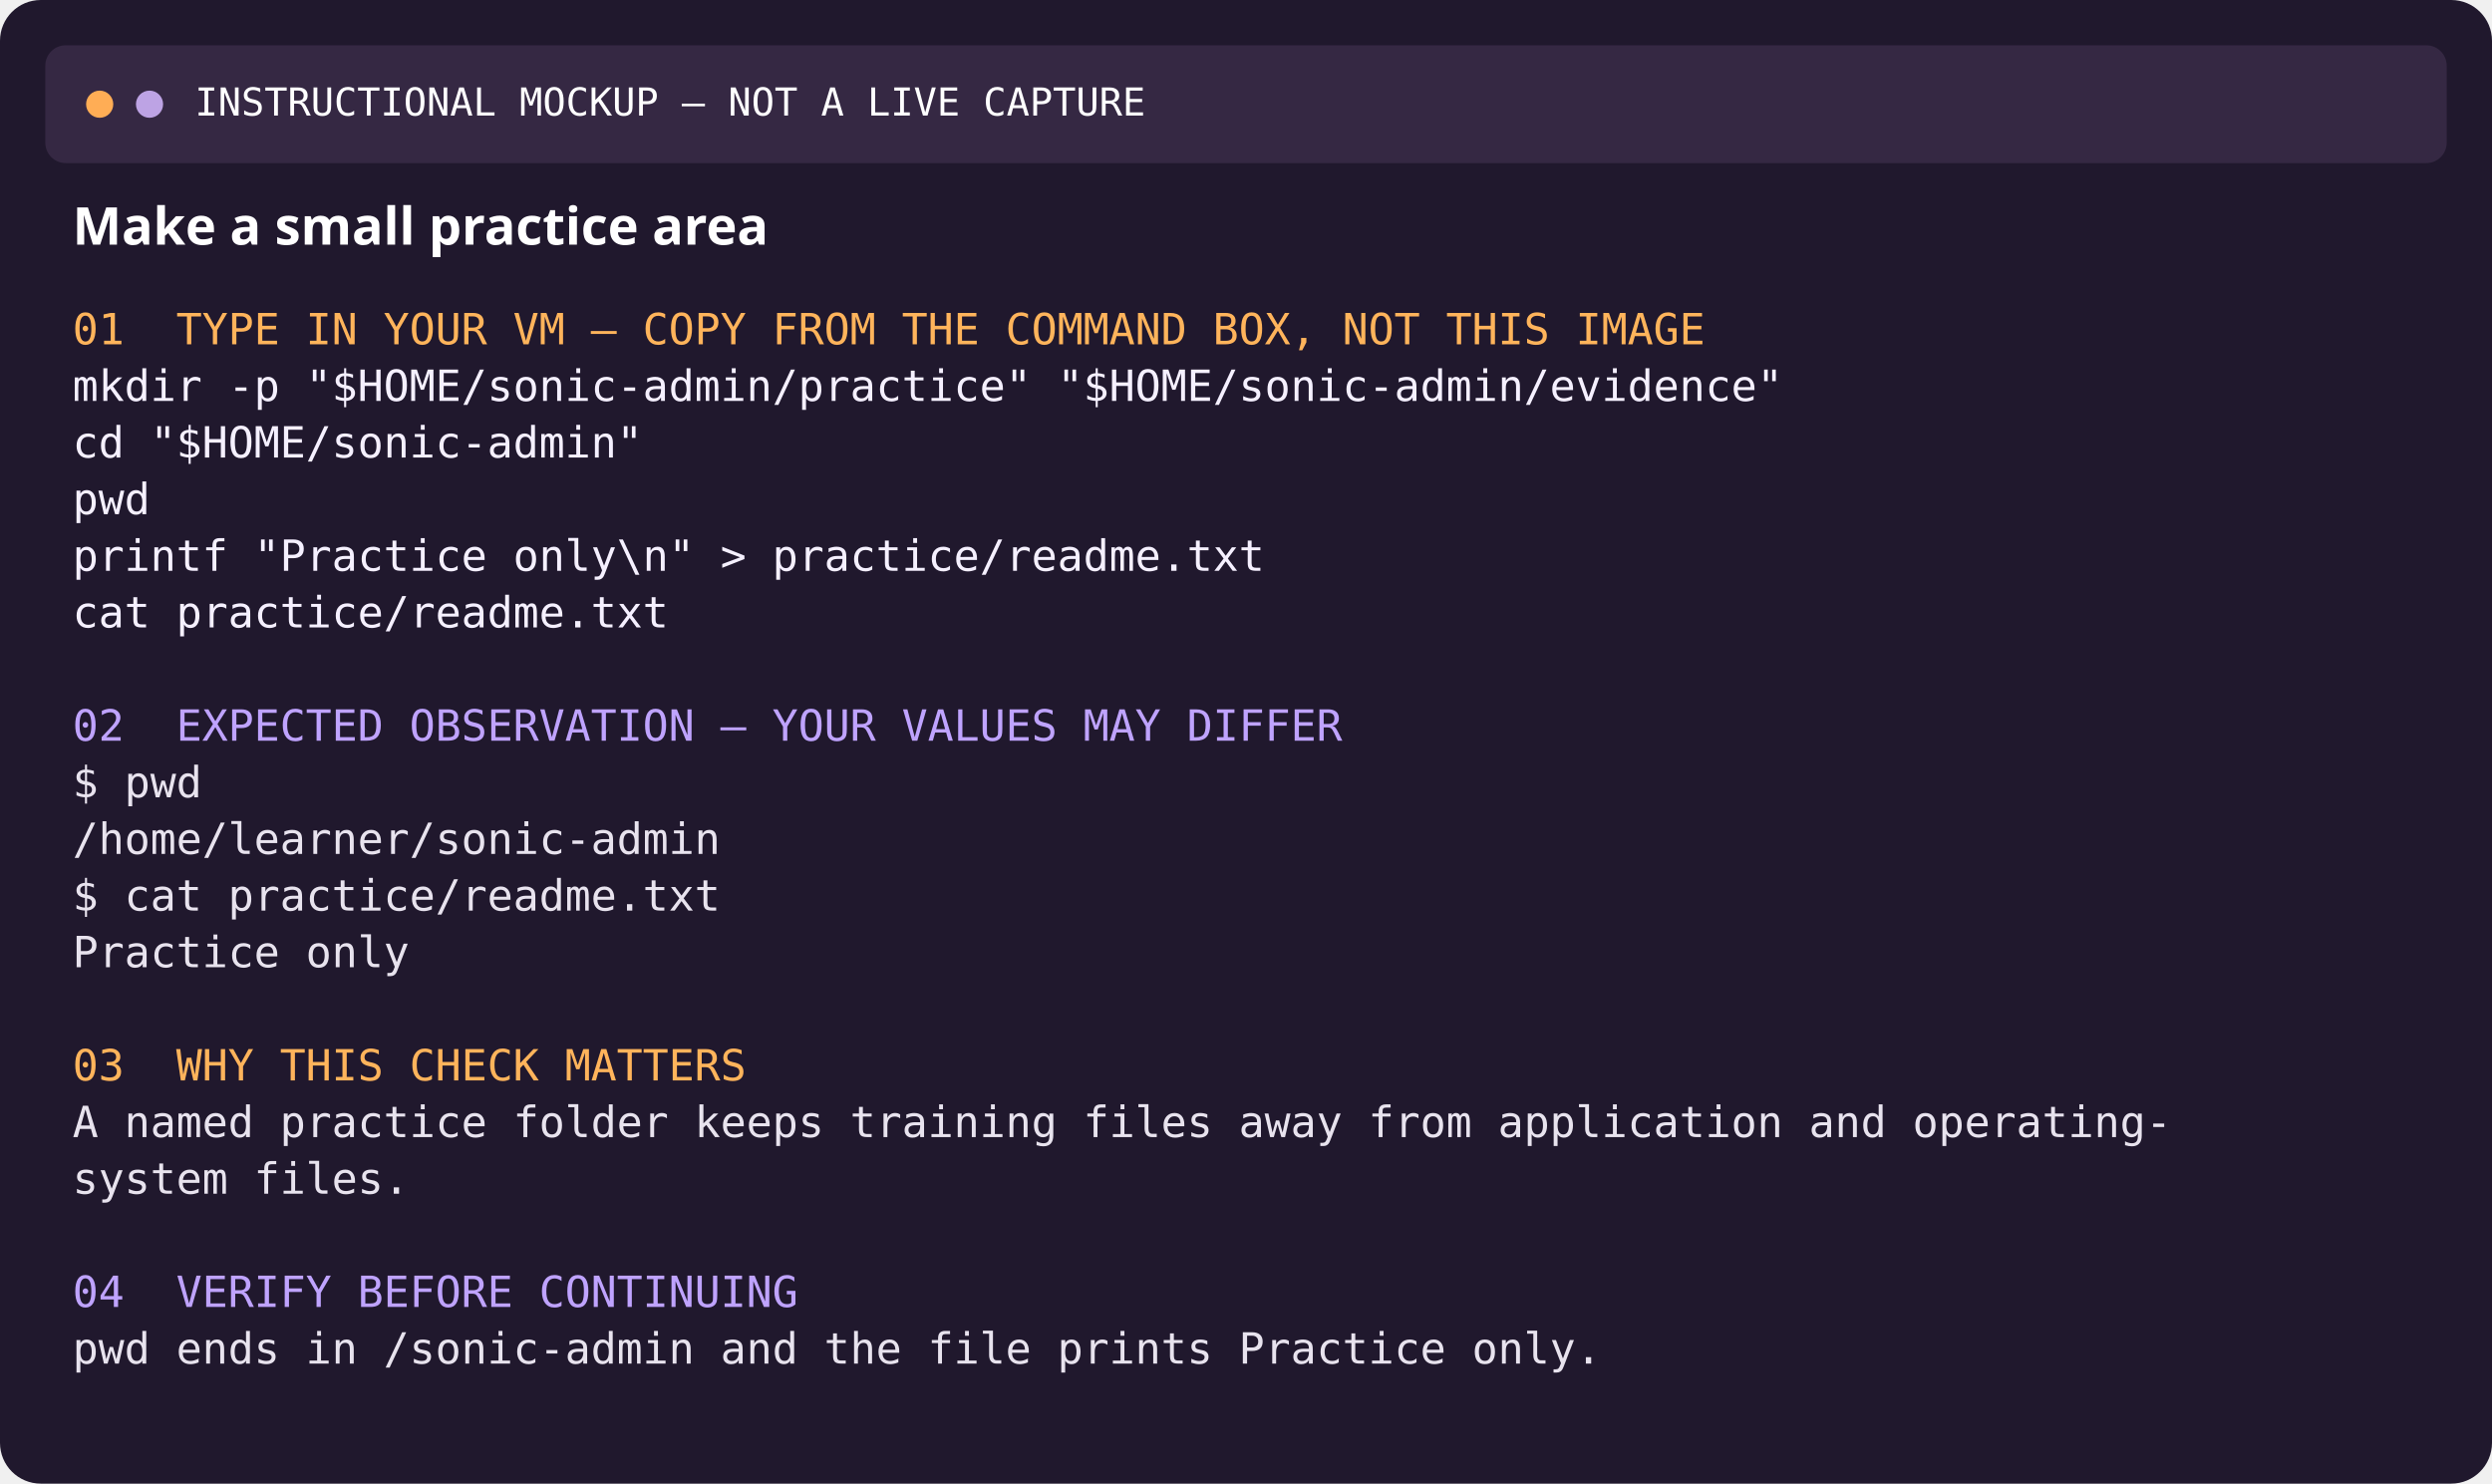
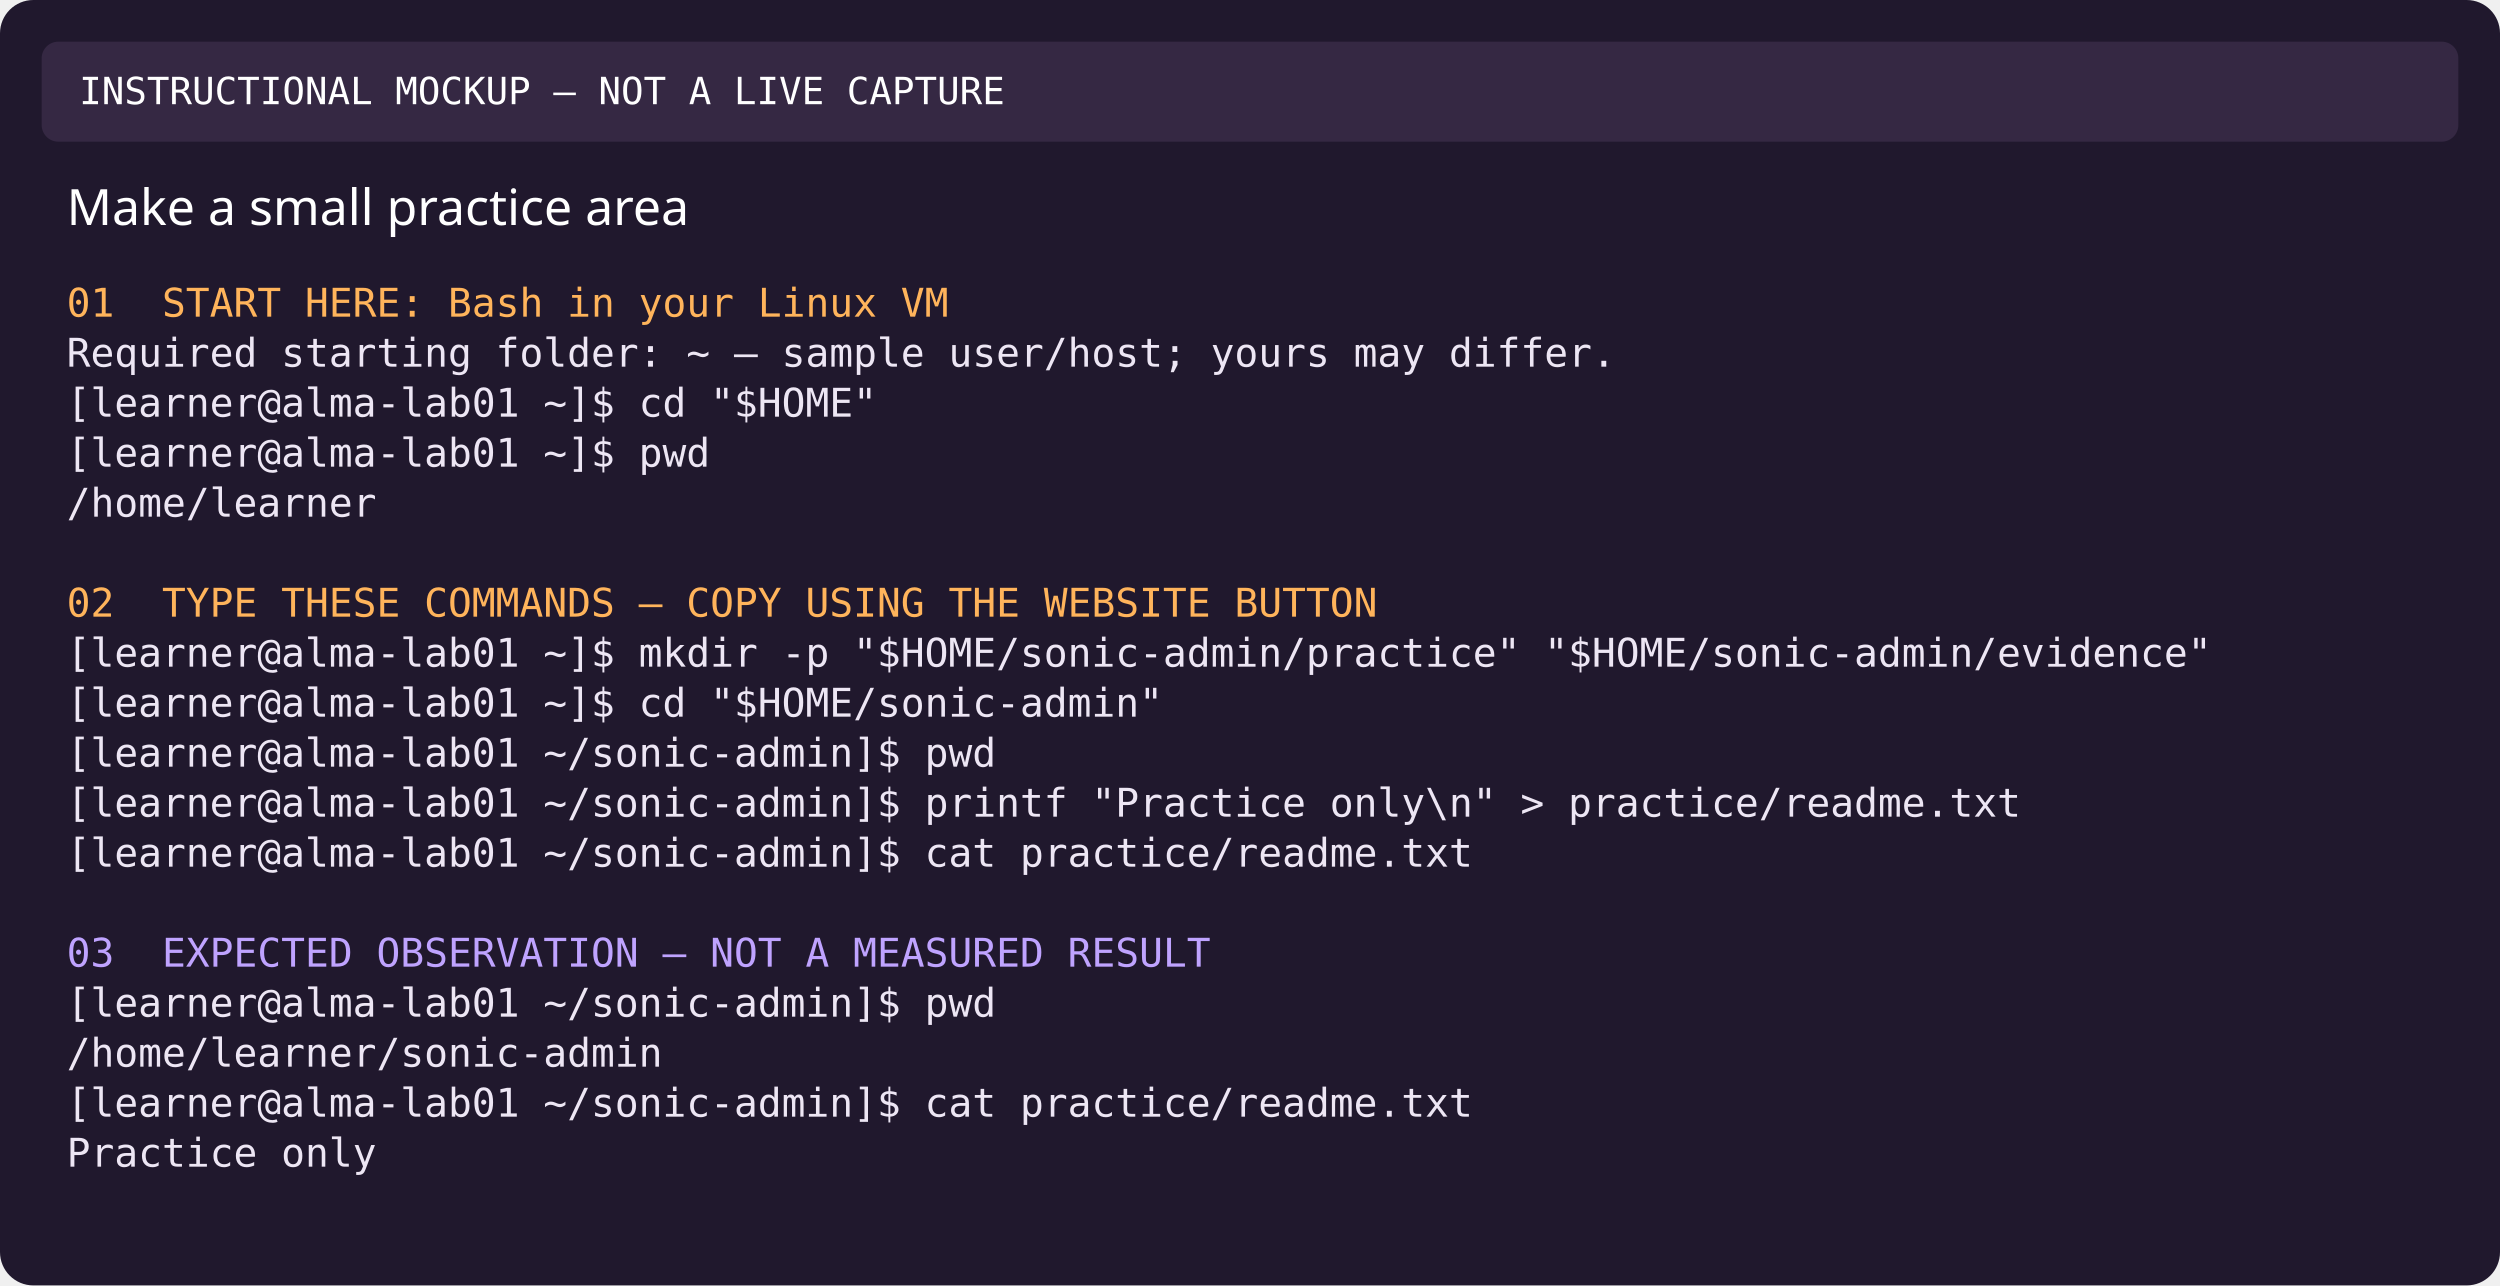
- <svg xmlns="http://www.w3.org/2000/svg" width="1100" height="655" viewBox="0 0 1100 655" role="img" aria-labelledby="title desc">
-   <rect width="1100" height="655" rx="18" fill="#20182d" />
-   <rect x="20" y="20" width="1060" height="52" rx="9" fill="#352843" />
-   <circle cx="44" cy="46" r="6" fill="#ffad55" />
-   <circle cx="66" cy="46" r="6" fill="#bda3e4" />
-   <text x="86" y="51" fill="#ffffff" font-family="monospace" font-size="17">INSTRUCTIONAL MOCKUP — NOT A LIVE CAPTURE</text>
-   <text x="32" y="108" fill="#ffffff" font-family="sans-serif" font-weight="700" font-size="23">Make a small practice area</text>
-   <text x="32" y="152" fill="#ffb45b" font-family="monospace" font-size="19" xml:space="preserve">01  TYPE IN YOUR VM — COPY FROM THE COMMAND BOX, NOT THIS IMAGE</text>
-   <text x="32" y="177" fill="#f5f0ff" font-family="monospace" font-size="19" xml:space="preserve">mkdir -p "$HOME/sonic-admin/practice" "$HOME/sonic-admin/evidence"</text>
-   <text x="32" y="202" fill="#f5f0ff" font-family="monospace" font-size="19" xml:space="preserve">cd "$HOME/sonic-admin"</text>
-   <text x="32" y="227" fill="#f5f0ff" font-family="monospace" font-size="19" xml:space="preserve">pwd</text>
-   <text x="32" y="252" fill="#f5f0ff" font-family="monospace" font-size="19" xml:space="preserve">printf "Practice only\n" &gt; practice/readme.txt</text>
-   <text x="32" y="277" fill="#f5f0ff" font-family="monospace" font-size="19" xml:space="preserve">cat practice/readme.txt</text>
-   <text x="32" y="302" fill="#fff" font-family="monospace" font-size="19" xml:space="preserve" />
-   <text x="32" y="327" fill="#bfa3ff" font-family="monospace" font-size="19" xml:space="preserve">02  EXPECTED OBSERVATION — YOUR VALUES MAY DIFFER</text>
-   <text x="32" y="352" fill="#e8e3ee" font-family="monospace" font-size="19" xml:space="preserve">$ pwd</text>
-   <text x="32" y="377" fill="#e8e3ee" font-family="monospace" font-size="19" xml:space="preserve">/home/learner/sonic-admin</text>
-   <text x="32" y="402" fill="#e8e3ee" font-family="monospace" font-size="19" xml:space="preserve">$ cat practice/readme.txt</text>
-   <text x="32" y="427" fill="#e8e3ee" font-family="monospace" font-size="19" xml:space="preserve">Practice only</text>
-   <text x="32" y="452" fill="#fff" font-family="monospace" font-size="19" xml:space="preserve" />
-   <text x="32" y="477" fill="#ffb45b" font-family="monospace" font-size="19" xml:space="preserve">03  WHY THIS CHECK MATTERS</text>
-   <text x="32" y="502" fill="#e8e3ee" font-family="monospace" font-size="19" xml:space="preserve">A named practice folder keeps training files away from application and operating-</text>
-   <text x="32" y="527" fill="#e8e3ee" font-family="monospace" font-size="19" xml:space="preserve">system files.</text>
-   <text x="32" y="552" fill="#fff" font-family="monospace" font-size="19" xml:space="preserve" />
-   <text x="32" y="577" fill="#bfa3ff" font-family="monospace" font-size="19" xml:space="preserve">04  VERIFY BEFORE CONTINUING</text>
-   <text x="32" y="602" fill="#e8e3ee" font-family="monospace" font-size="19" xml:space="preserve">pwd ends in /sonic-admin and the file prints Practice only.</text>
+ <svg xmlns="http://www.w3.org/2000/svg" width="1200" height="617" viewBox="0 0 1200 617" role="img" aria-labelledby="title desc">
+   <rect width="1200" height="617" rx="16" fill="#20182d" />
+   <rect x="20" y="20" width="1160" height="48" rx="8" fill="#352843" />
+   <text x="38" y="50" fill="#fff" font-family="monospace" font-size="18">INSTRUCTIONAL MOCKUP — NOT A LIVE CAPTURE</text>
+   <text x="32" y="108" fill="#fff" font-family="sans-serif" font-size="24">Make a small practice area</text>
+   <text x="32" y="152" fill="#ffb45b" font-family="monospace" font-size="19" xml:space="preserve">01  START HERE: Bash in your Linux VM</text>
+   <text x="32" y="176" fill="#ede6f4" font-family="monospace" font-size="19" xml:space="preserve">Required starting folder: ~ — sample user/host; yours may differ.</text>
+   <text x="32" y="200" fill="#ede6f4" font-family="monospace" font-size="19" xml:space="preserve">[learner@alma-lab01 ~]$ cd "$HOME"</text>
+   <text x="32" y="224" fill="#ede6f4" font-family="monospace" font-size="19" xml:space="preserve">[learner@alma-lab01 ~]$ pwd</text>
+   <text x="32" y="248" fill="#ede6f4" font-family="monospace" font-size="19" xml:space="preserve">/home/learner</text>
+   <text x="32" y="272" fill="#ede6f4" font-family="monospace" font-size="19" xml:space="preserve" />
+   <text x="32" y="296" fill="#ffb45b" font-family="monospace" font-size="19" xml:space="preserve">02  TYPE THESE COMMANDS — COPY USING THE WEBSITE BUTTON</text>
+   <text x="32" y="320" fill="#ede6f4" font-family="monospace" font-size="19" xml:space="preserve">[learner@alma-lab01 ~]$ mkdir -p "$HOME/sonic-admin/practice" "$HOME/sonic-admin/evidence"</text>
+   <text x="32" y="344" fill="#ede6f4" font-family="monospace" font-size="19" xml:space="preserve">[learner@alma-lab01 ~]$ cd "$HOME/sonic-admin"</text>
+   <text x="32" y="368" fill="#ede6f4" font-family="monospace" font-size="19" xml:space="preserve">[learner@alma-lab01 ~/sonic-admin]$ pwd</text>
+   <text x="32" y="392" fill="#ede6f4" font-family="monospace" font-size="19" xml:space="preserve">[learner@alma-lab01 ~/sonic-admin]$ printf "Practice only\n" &gt; practice/readme.txt</text>
+   <text x="32" y="416" fill="#ede6f4" font-family="monospace" font-size="19" xml:space="preserve">[learner@alma-lab01 ~/sonic-admin]$ cat practice/readme.txt</text>
+   <text x="32" y="440" fill="#ede6f4" font-family="monospace" font-size="19" xml:space="preserve" />
+   <text x="32" y="464" fill="#bfa3ff" font-family="monospace" font-size="19" xml:space="preserve">03  EXPECTED OBSERVATION — NOT A MEASURED RESULT</text>
+   <text x="32" y="488" fill="#ede6f4" font-family="monospace" font-size="19" xml:space="preserve">[learner@alma-lab01 ~/sonic-admin]$ pwd</text>
+   <text x="32" y="512" fill="#ede6f4" font-family="monospace" font-size="19" xml:space="preserve">/home/learner/sonic-admin</text>
+   <text x="32" y="536" fill="#ede6f4" font-family="monospace" font-size="19" xml:space="preserve">[learner@alma-lab01 ~/sonic-admin]$ cat practice/readme.txt</text>
+   <text x="32" y="560" fill="#ede6f4" font-family="monospace" font-size="19" xml:space="preserve">Practice only</text>
</svg>
